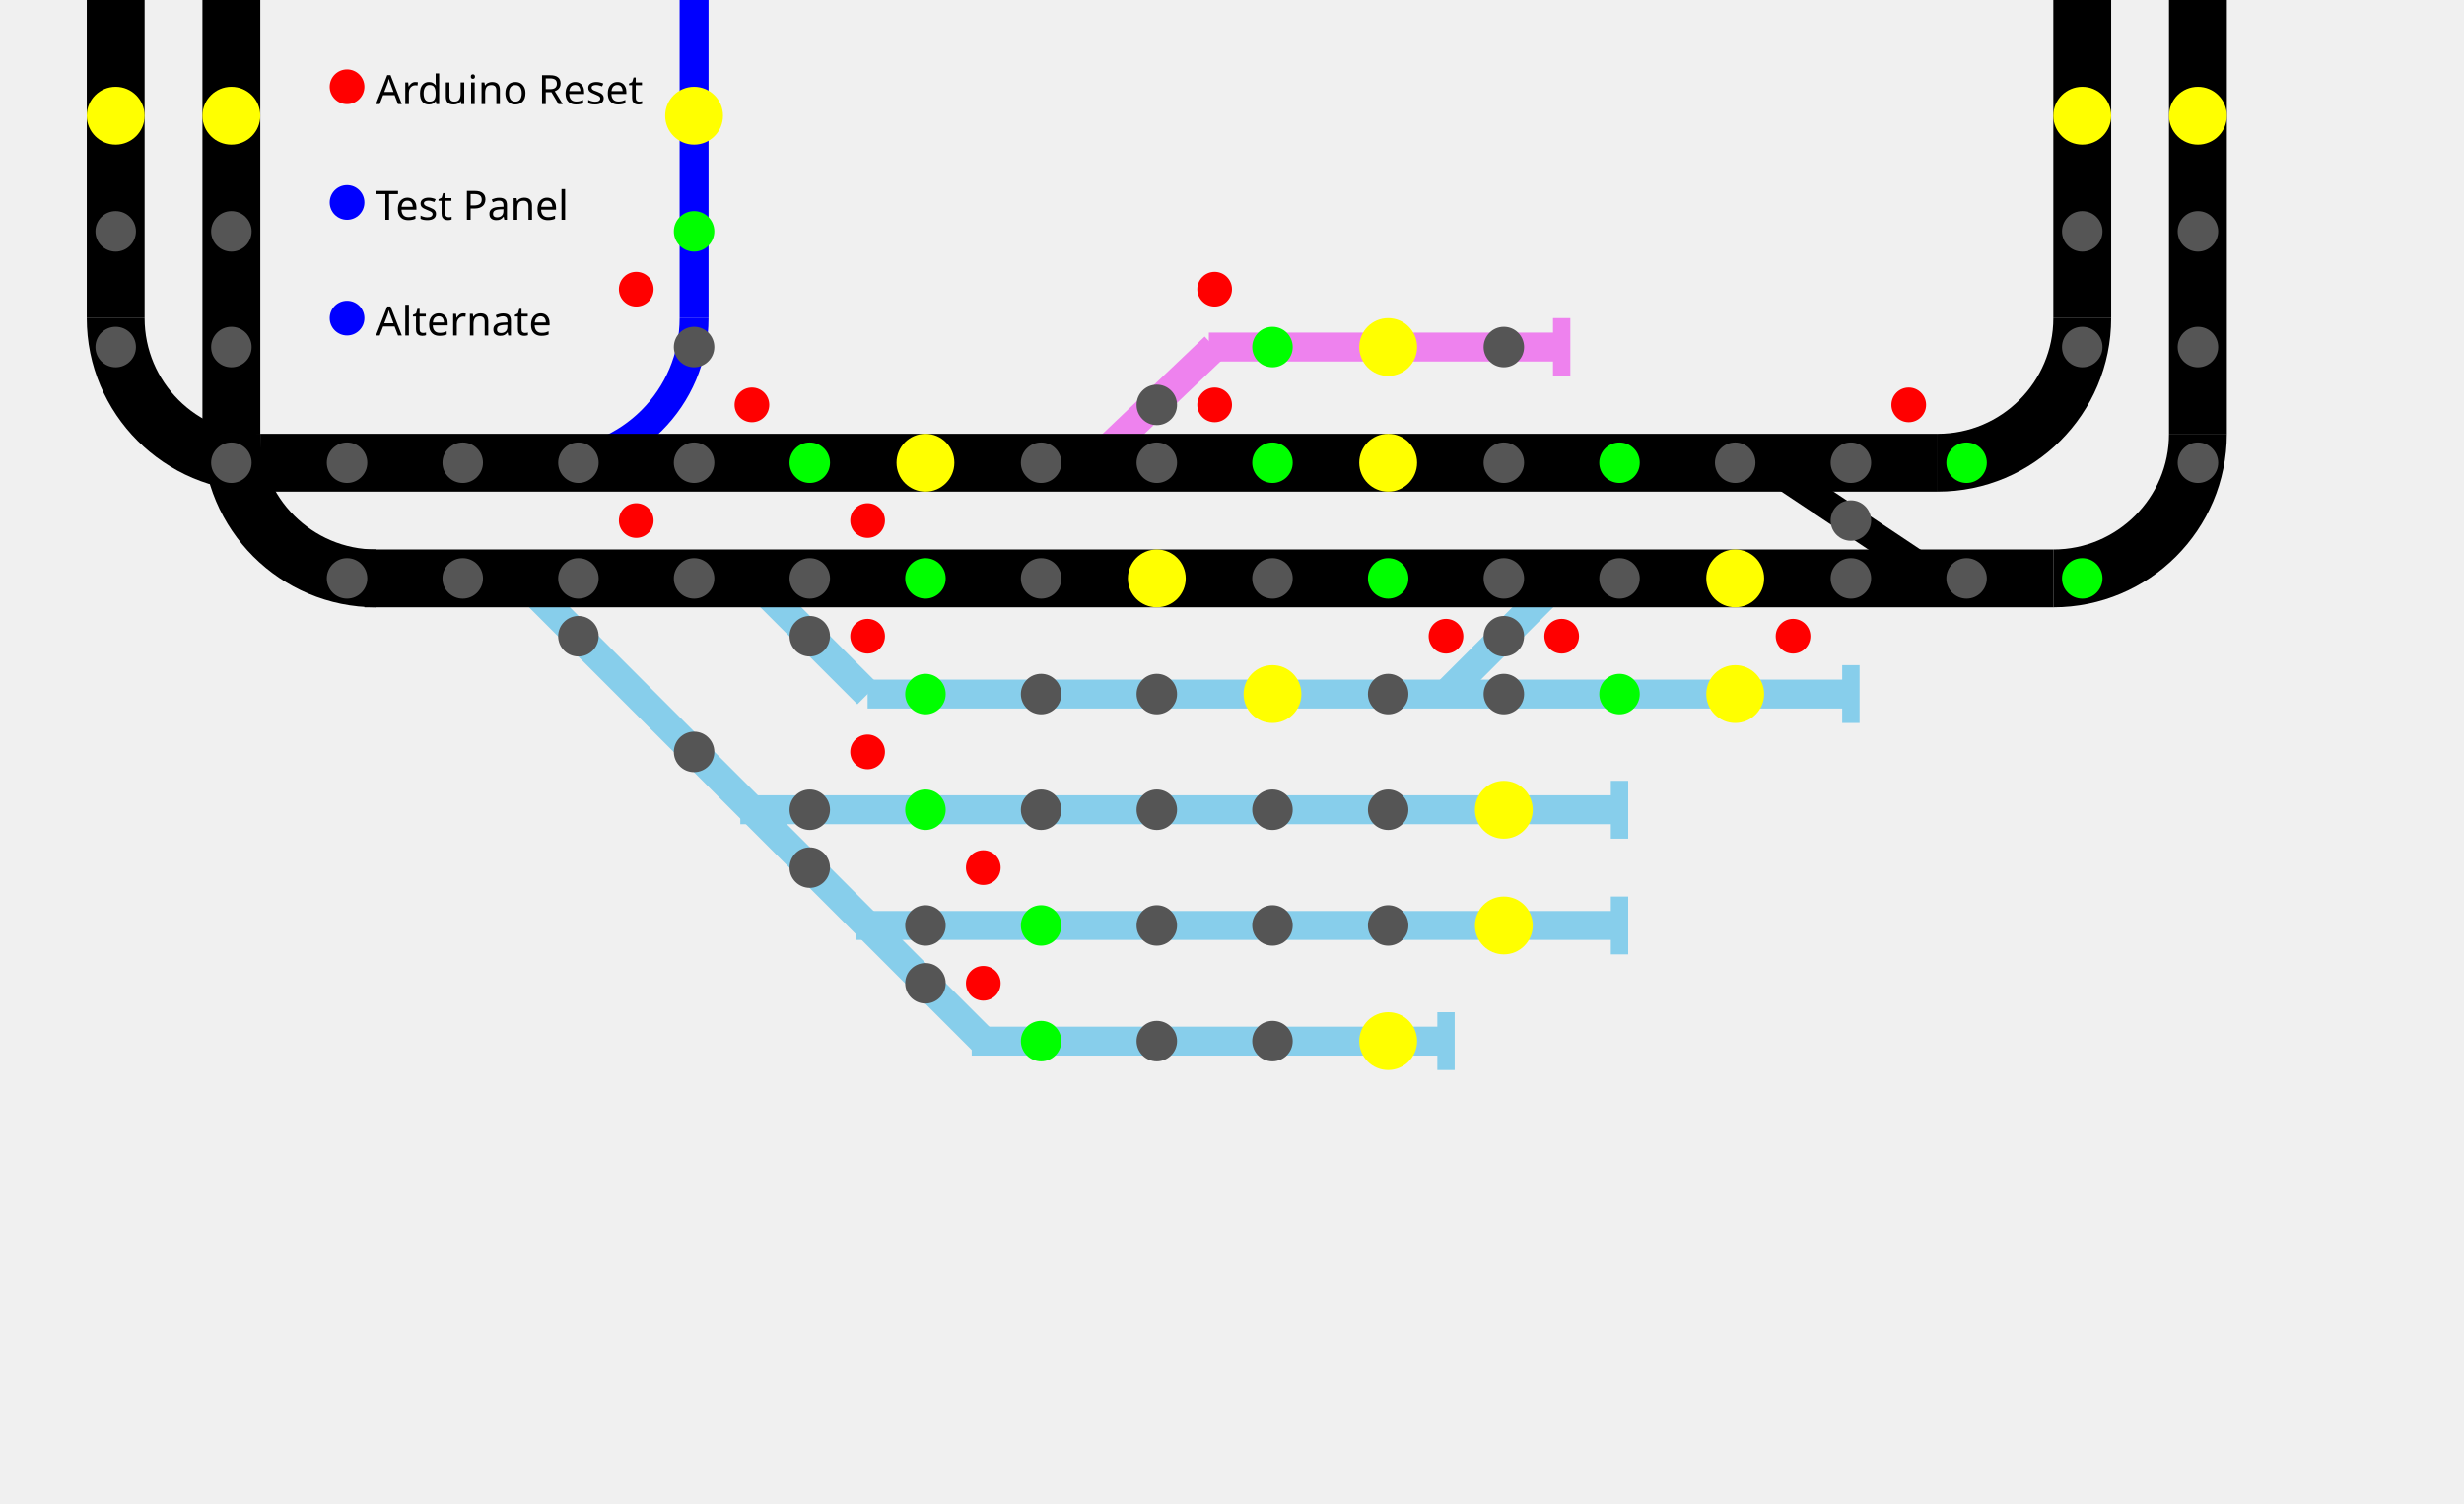
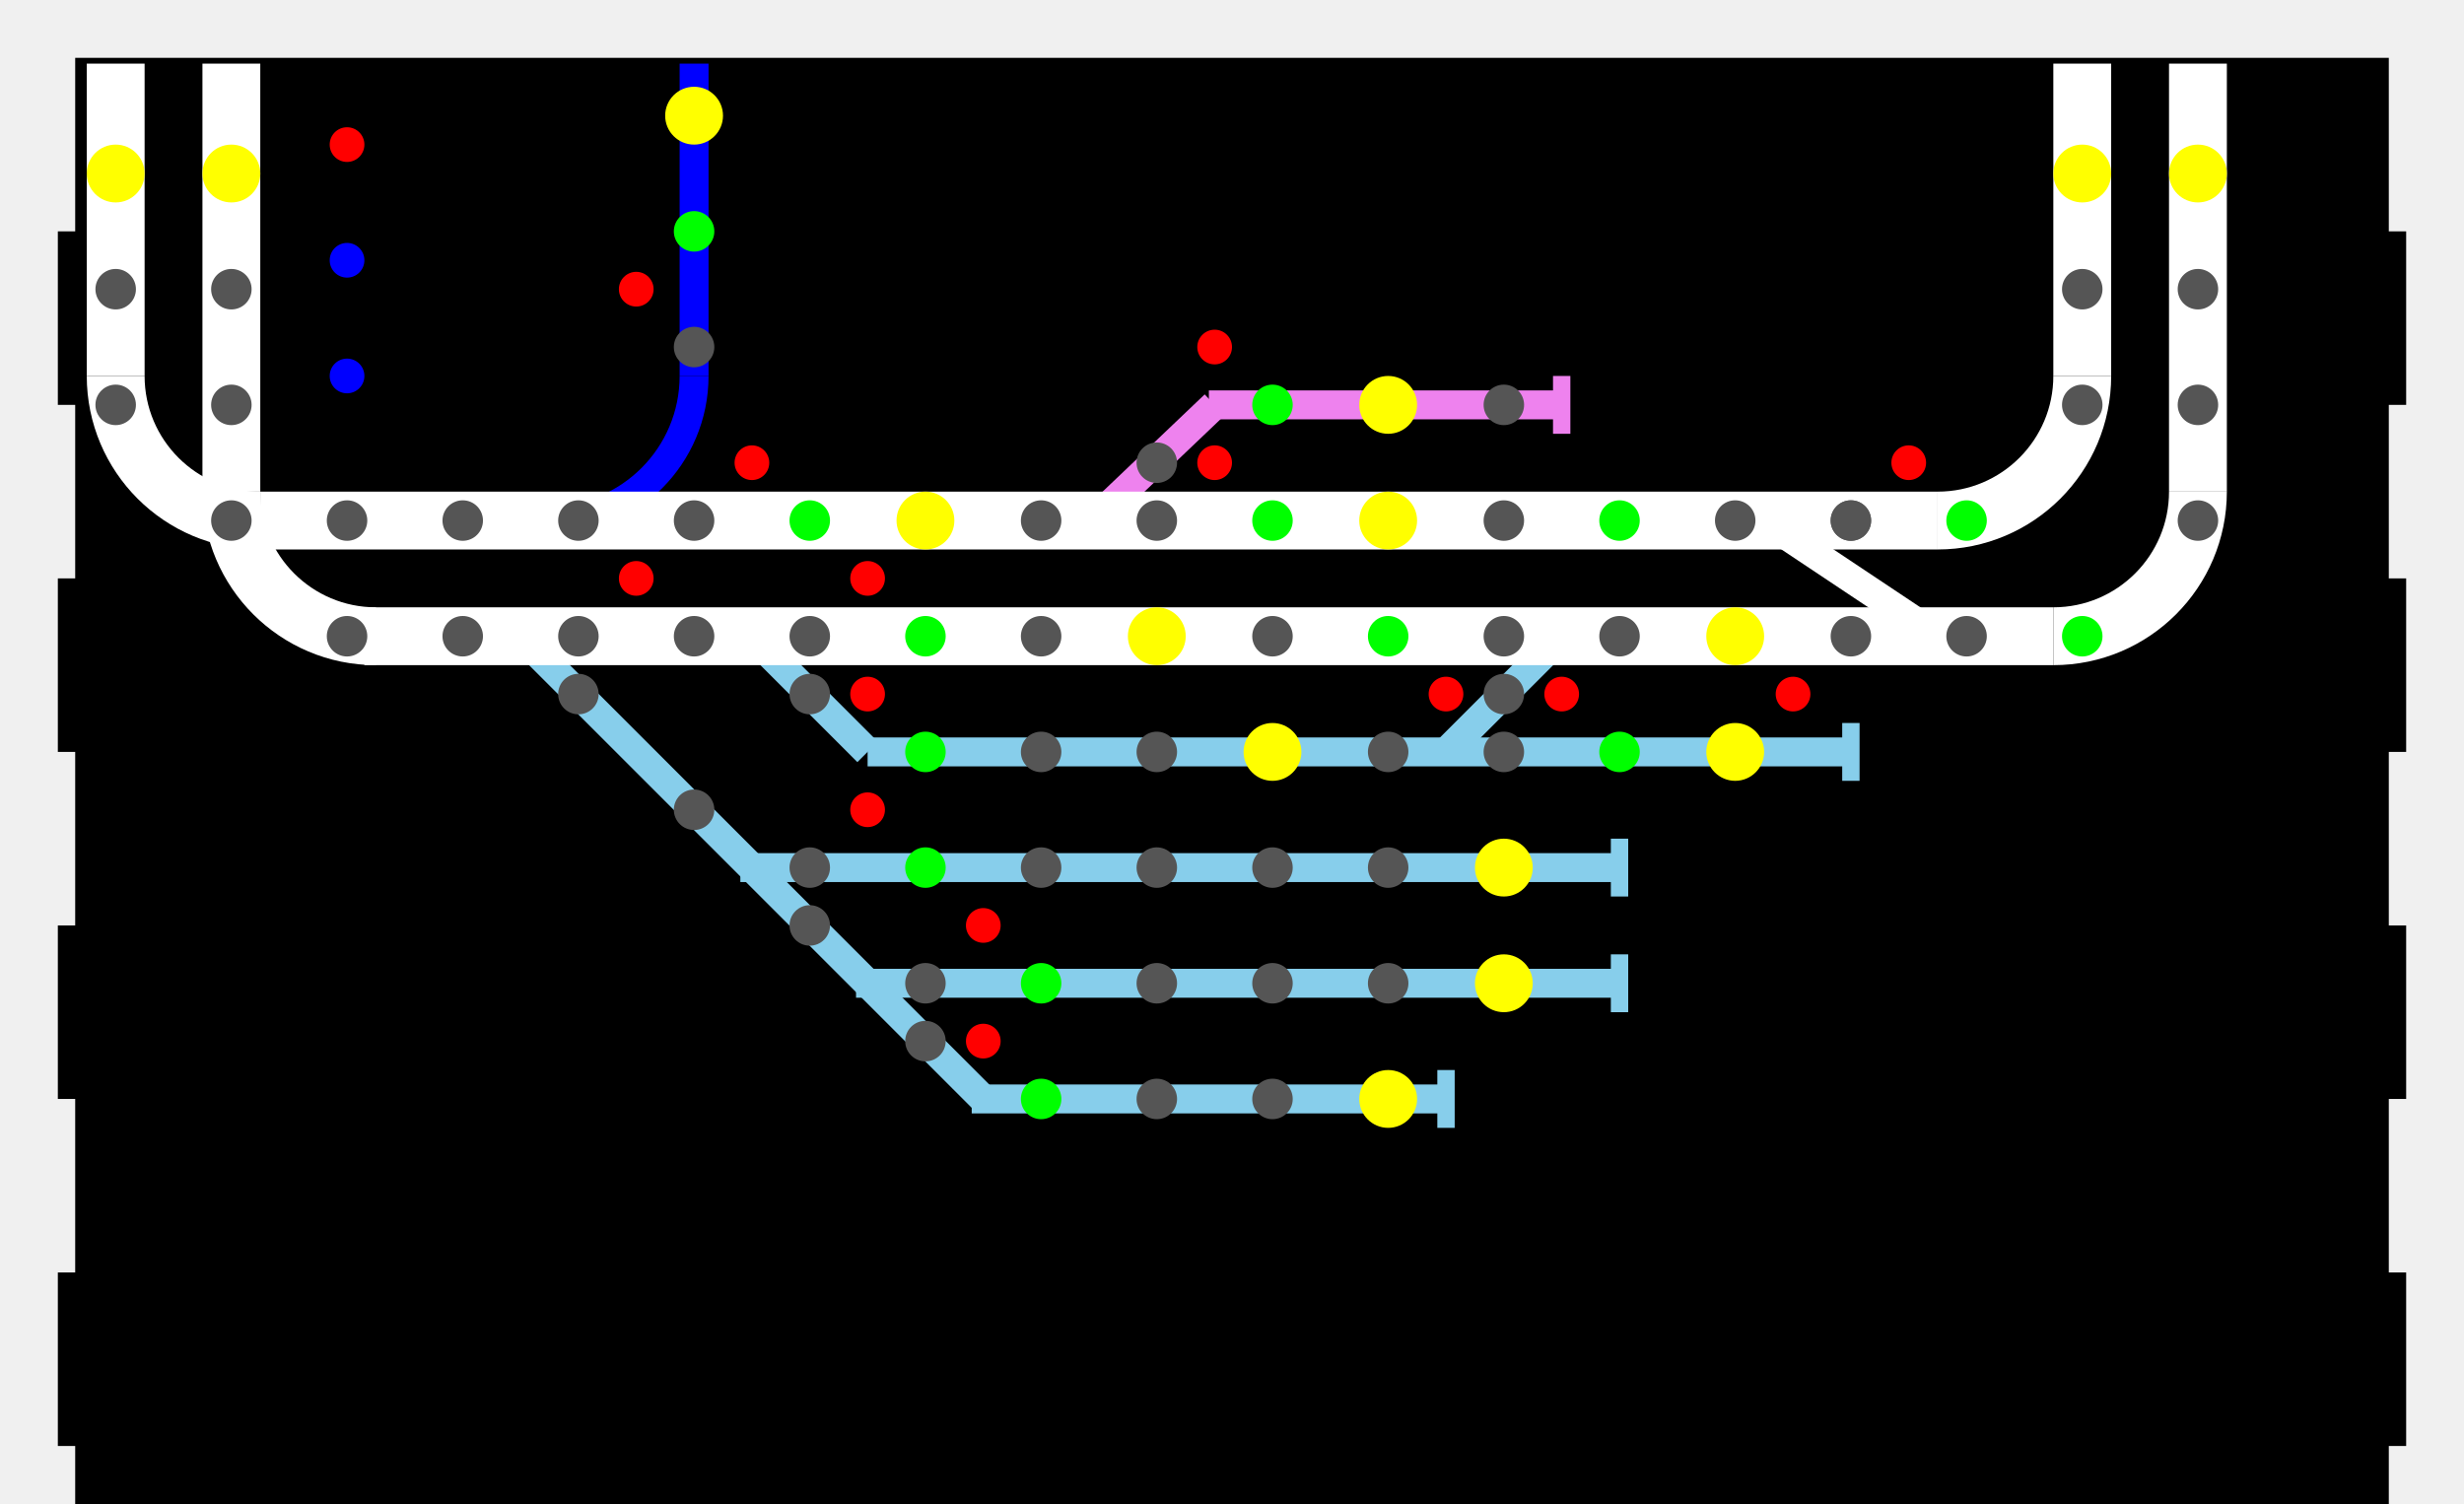
<svg id="south" width="426" height="260">
  <style>

	g.powered circle.route {
		fill: #fb0 !important
	}
	
	g.unpowered circle.route {
		fill: #555;
		r : 3.5px;
	}

	/* As in power pack*/
	circle.pack {
		cursor: pointer;
		fill: yellow;
		r : 5px;
	}

	/* manual override push buttons to move switch */
	circle.manual {
		r : 3.5px;
		fill : lime
	}

	/* defaults to diverge */
	g.signal circle {
		fill : red
	}
	
	g.go circle {
		fill : yellowgreen
	}
	
	.small {
		font: 7px sans-serif;
	}
	.heavy {
		font: bold 9px sans-serif;
	}

	circle.twtade {
		fill:black
	}
	</style>
-   <circle cx="60" cy="15" r="3" fill="red" />
+   <polyline points="  13,10  13,40  10,40  10,70  13,70  13,100  10,100  10,130  13,130  13,160  10,160  10,190  13,190  13,220  10,220  10,250  13,250  13,264  413,264  413,250  416,250  416,220  413,220  413,190  416,190  416,160  413,160  413,130  416,130  416,100  413,100  413,70  416,70  416,40  413,40  413,10  10,10  " />
+   <circle cx="60" cy="25" r="3" fill="red" />
  <text x="65" y="18" class="small">Arduino Reset</text>
-   <circle cx="60" cy="35" r="3" fill="blue" />
+   <circle cx="60" cy="45" r="3" fill="blue" />
  <text x="65" y="38" class="small">Test Panel</text>
-   <circle cx="60" cy="55" r="3" fill="blue" />
+   <circle cx="60" cy="65" r="3" fill="blue" />
  <text x="65" y="58" class="small">Alternate</text>
-   <line x1="209" y1="60" x2="270" y2="60" stroke="violet" stroke-width="5" />
-   <line x1="189" y1="80" x2="210" y2="60" stroke="violet" stroke-width="5" />
-   <line x1="130" y1="100" x2="150" y2="120" stroke="skyblue" stroke-width="5" />
-   <line x1="270" y1="100" x2="250" y2="120" stroke="skyblue" stroke-width="5" />
-   <line x1="150" y1="120" x2="320" y2="120" stroke="skyblue" stroke-width="5" />
-   <line x1="335" y1="100" x2="305" y2="80" stroke="black" stroke-width="5" />
-   <line x1="90" y1="100" x2="170" y2="180" stroke="skyblue" stroke-width="5" />
-   <line x1="128" y1="140" x2="280" y2="140" stroke="skyblue" stroke-width="5" />
-   <line x1="148" y1="160" x2="280" y2="160" stroke="skyblue" stroke-width="5" />
-   <line x1="168" y1="180" x2="250" y2="180" stroke="skyblue" stroke-width="5" />
-   <path d="M120,55 a25,25 0 0,1 -25,25" fill="none" stroke="blue" stroke-width="5" />
-   <line x1="120" y1="0" x2="120" y2="55" stroke="blue" stroke-width="5" />
-   <line x1="20" y1="0" x2="20" y2="55" stroke="black" stroke-width="10" />
-   <path d="M45,80 a25,25 0 0,1 -25,-25" fill="none" stroke="black" stroke-width="10" />
-   <line x1="45" y1="80" x2="335" y2="80" stroke="black" stroke-width="10" />
-   <path d="M360,55 a25,25 0 0,1 -25,25" fill="none" stroke="black" stroke-width="10" />
-   <line x1="360" y1="0" x2="360" y2="55" stroke="black" stroke-width="10" />
-   <line x1="40" y1="0" x2="40" y2="75" stroke="black" stroke-width="10" />
-   <path d="M65,100 a25,25 0 0,1 -25,-25" fill="none" stroke="black" stroke-width="10" />
-   <line x1="63" y1="100" x2="355" y2="100" stroke="black" stroke-width="10" />
-   <path d="M380,75 a25,25 0 0,1 -25,25" fill="none" stroke="black" stroke-width="10" />
-   <line x1="380" y1="0" x2="380" y2="75" stroke="black" stroke-width="10" />
-   <line x1="270" y1="55" x2="270" y2="65" stroke="violet" stroke-width="3" />
-   <line x1="320" y1="115" x2="320" y2="125" stroke="skyblue" stroke-width="3" />
-   <line x1="280" y1="135" x2="280" y2="145" stroke="skyblue" stroke-width="3" />
-   <line x1="280" y1="155" x2="280" y2="165" stroke="skyblue" stroke-width="3" />
-   <line x1="250" y1="175" x2="250" y2="185" stroke="skyblue" stroke-width="3" />
+   <line x1="209" y1="70" x2="270" y2="70" stroke="violet" stroke-width="5" />
+   <line x1="189" y1="90" x2="210" y2="70" stroke="violet" stroke-width="5" />
+   <line x1="130" y1="110" x2="150" y2="130" stroke="skyblue" stroke-width="5" />
+   <line x1="270" y1="110" x2="250" y2="130" stroke="skyblue" stroke-width="5" />
+   <line x1="150" y1="130" x2="320" y2="130" stroke="skyblue" stroke-width="5" />
+   <line x1="335" y1="110" x2="305" y2="90" stroke="white" stroke-width="5" />
+   <line x1="90" y1="110" x2="170" y2="190" stroke="skyblue" stroke-width="5" />
+   <line x1="128" y1="150" x2="280" y2="150" stroke="skyblue" stroke-width="5" />
+   <line x1="148" y1="170" x2="280" y2="170" stroke="skyblue" stroke-width="5" />
+   <line x1="168" y1="190" x2="250" y2="190" stroke="skyblue" stroke-width="5" />
+   <path d="M120,65 a25,25 0 0,1 -25,25" fill="none" stroke="blue" stroke-width="5" />
+   <line x1="120" y1="11" x2="120" y2="65" stroke="blue" stroke-width="5" />
+   <line x1="20" y1="11" x2="20" y2="65" stroke="white" stroke-width="10" />
+   <path d="M45,90 a25,25 0 0,1 -25,-25" fill="none" stroke="white" stroke-width="10" />
+   <line x1="45" y1="90" x2="335" y2="90" stroke="white" stroke-width="10" />
+   <path d="M360,65 a25,25 0 0,1 -25,25" fill="none" stroke="white" stroke-width="10" />
+   <line x1="360" y1="11" x2="360" y2="65" stroke="white" stroke-width="10" />
+   <line x1="40" y1="11" x2="40" y2="85" stroke="white" stroke-width="10" />
+   <path d="M65,110 a25,25 0 0,1 -25,-25" fill="none" stroke="white" stroke-width="10" />
+   <line x1="63" y1="110" x2="355" y2="110" stroke="white" stroke-width="10" />
+   <path d="M380,85 a25,25 0 0,1 -25,25" fill="none" stroke="white" stroke-width="10" />
+   <line x1="380" y1="11" x2="380" y2="85" stroke="white" stroke-width="10" />
+   <line x1="270" y1="75" x2="270" y2="65" stroke="violet" stroke-width="3" />
+   <line x1="320" y1="135" x2="320" y2="125" stroke="skyblue" stroke-width="3" />
+   <line x1="280" y1="155" x2="280" y2="145" stroke="skyblue" stroke-width="3" />
+   <line x1="280" y1="175" x2="280" y2="165" stroke="skyblue" stroke-width="3" />
+   <line x1="250" y1="195" x2="250" y2="185" stroke="skyblue" stroke-width="3" />
  <g id="gleis1_1" class="unpowered">
-     <circle cx="20" cy="20" class="pack" />
-     <circle cx="20" cy="40" class="route" />
-     <circle cx="20" cy="60" class="route" />
-     <circle cx="60" cy="80" class="route" />
-     <circle cx="80" cy="80" class="route" />
-     <circle cx="100" cy="80" class="route" />
+     <circle cx="20" cy="30" class="pack" />
+     <circle cx="20" cy="50" class="route" />
+     <circle cx="20" cy="70" class="route" />
+     <circle cx="60" cy="90" class="route" />
+     <circle cx="80" cy="90" class="route" />
+     <circle cx="100" cy="90" class="route" />
  </g>
  <g id="gleis1_2" class="unpowered">
-     <circle cx="120" cy="80" class="route" />
-     <circle cx="140" cy="80" class="manual" />
-     <circle cx="160" cy="80" class="pack" />
-     <circle cx="180" cy="80" class="route" />
-     <circle cx="130" cy="70" r="3" fill="red" />
+     <circle cx="120" cy="90" class="route" />
+     <circle cx="140" cy="90" class="manual" />
+     <circle cx="160" cy="90" class="pack" />
+     <circle cx="180" cy="90" class="route" />
+     <circle cx="130" cy="80" r="3" fill="red" />
  </g>
  <g id="gleis1_3" class="unpowered">
-     <circle cx="200" cy="80" class="route" />
-     <circle cx="220" cy="80" class="manual" />
-     <circle cx="240" cy="80" class="pack" />
-     <circle cx="260" cy="80" class="route" />
-     <circle cx="280" cy="80" class="manual" />
-     <circle cx="300" cy="80" class="route" />
-     <circle cx="210" cy="70" r="3" fill="red" />
+     <circle cx="200" cy="90" class="route" />
+     <circle cx="220" cy="90" class="manual" />
+     <circle cx="240" cy="90" class="pack" />
+     <circle cx="260" cy="90" class="route" />
+     <circle cx="280" cy="90" class="manual" />
+     <circle cx="300" cy="90" class="route" />
+     <circle cx="210" cy="80" r="3" fill="red" />
  </g>
  <g id="gleis1_4" class="unpowered">
-     <circle cx="320" cy="80" class="route" />
-     <circle cx="340" cy="80" class="manual" />
-     <circle cx="360" cy="60" class="route" />
-     <circle cx="360" cy="40" class="route" />
-     <circle cx="360" cy="20" class="pack" />
-     <circle cx="330" cy="70" r="3" fill="red" />
+     <circle cx="320" cy="90" class="route" />
+     <circle cx="340" cy="90" class="manual" />
+     <circle cx="360" cy="70" class="route" />
+     <circle cx="360" cy="50" class="route" />
+     <circle cx="360" cy="30" class="pack" />
+     <circle cx="330" cy="80" r="3" fill="red" />
  </g>
  <g id="gleis12" class="unpowered">
    <circle cx="320" cy="90" class="route" />
  </g>
  <g id="gleis2_1" class="unpowered">
-     <circle cx="40" cy="20" class="pack" />
-     <circle cx="40" cy="40" class="route" />
-     <circle cx="40" cy="60" class="route" />
-     <circle cx="40" cy="80" class="route" />
-     <circle cx="60" cy="100" class="route" />
-     <circle cx="80" cy="100" class="route" />
+     <circle cx="40" cy="30" class="pack" />
+     <circle cx="40" cy="50" class="route" />
+     <circle cx="40" cy="70" class="route" />
+     <circle cx="40" cy="90" class="route" />
+     <circle cx="60" cy="110" class="route" />
+     <circle cx="80" cy="110" class="route" />
  </g>
  <g id="gleis2_2" class="unpowered">
-     <circle cx="100" cy="100" class="route" />
-     <circle cx="120" cy="100" class="route" />
-     <circle cx="110" cy="90" r="3" fill="red" />
+     <circle cx="100" cy="110" class="route" />
+     <circle cx="120" cy="110" class="route" />
+     <circle cx="110" cy="100" r="3" fill="red" />
  </g>
  <g id="gleis2_3" class="unpowered">
-     <circle cx="140" cy="100" class="route" />
-     <circle cx="160" cy="100" class="manual" />
-     <circle cx="180" cy="100" class="route" />
-     <circle cx="200" cy="100" class="pack" />
-     <circle cx="220" cy="100" class="route" />
-     <circle cx="240" cy="100" class="manual" />
-     <circle cx="260" cy="100" class="route" />
-     <circle cx="150" cy="90" r="3" fill="red" />
-     <circle cx="250" cy="110" r="3" fill="red" />
+     <circle cx="140" cy="110" class="route" />
+     <circle cx="160" cy="110" class="manual" />
+     <circle cx="180" cy="110" class="route" />
+     <circle cx="200" cy="110" class="pack" />
+     <circle cx="220" cy="110" class="route" />
+     <circle cx="240" cy="110" class="manual" />
+     <circle cx="260" cy="110" class="route" />
+     <circle cx="150" cy="100" r="3" fill="red" />
+     <circle cx="250" cy="120" r="3" fill="red" />
  </g>
  <g id="gleis2_4" class="unpowered">
-     <circle cx="280" cy="100" class="route" />
-     <circle cx="300" cy="100" class="pack" />
-     <circle cx="320" cy="100" class="route" />
-     <circle cx="310" cy="110" r="3" fill="red" />
+     <circle cx="280" cy="110" class="route" />
+     <circle cx="300" cy="110" class="pack" />
+     <circle cx="320" cy="110" class="route" />
+     <circle cx="310" cy="120" r="3" fill="red" />
  </g>
  <g id="gleis2_5" class="unpowered">
-     <circle cx="340" cy="100" class="route" />
-     <circle cx="360" cy="100" class="manual" />
-     <circle cx="380" cy="80" class="route" />
-     <circle cx="380" cy="60" class="route" />
-     <circle cx="380" cy="40" class="route" />
-     <circle cx="380" cy="20" class="pack" />
+     <circle cx="340" cy="110" class="route" />
+     <circle cx="360" cy="110" class="manual" />
+     <circle cx="380" cy="90" class="route" />
+     <circle cx="380" cy="70" class="route" />
+     <circle cx="380" cy="50" class="route" />
+     <circle cx="380" cy="30" class="pack" />
  </g>
  <g id="gleis3_1" class="unpowered">
-     <circle cx="140" cy="110" class="route" />
-     <circle cx="160" cy="120" class="manual" />
-     <circle cx="180" cy="120" class="route" />
-     <circle cx="200" cy="120" class="route" />
-     <circle cx="220" cy="120" class="pack" />
-     <circle cx="240" cy="120" class="route" />
-     <circle cx="150" cy="110" r="3" fill="red" />
+     <circle cx="140" cy="120" class="route" />
+     <circle cx="160" cy="130" class="manual" />
+     <circle cx="180" cy="130" class="route" />
+     <circle cx="200" cy="130" class="route" />
+     <circle cx="220" cy="130" class="pack" />
+     <circle cx="240" cy="130" class="route" />
+     <circle cx="150" cy="120" r="3" fill="red" />
  </g>
  <g id="gleis32" class="unpowered">
-     <circle cx="260" cy="110" class="route" />
+     <circle cx="260" cy="120" class="route" />
  </g>
  <g id="gleis3_2" class="unpowered">
-     <circle cx="260" cy="120" class="route" />
-     <circle cx="280" cy="120" class="manual" />
-     <circle cx="300" cy="120" class="pack" />
-     <circle cx="270" cy="110" r="3" fill="red" />
+     <circle cx="260" cy="130" class="route" />
+     <circle cx="280" cy="130" class="manual" />
+     <circle cx="300" cy="130" class="pack" />
+     <circle cx="270" cy="120" r="3" fill="red" />
  </g>
  <g id="gleis4_1" class="unpowered">
-     <circle cx="140" cy="140" class="route" />
-     <circle cx="160" cy="140" class="manual" />
-     <circle cx="180" cy="140" class="route" />
-     <circle cx="200" cy="140" class="route" />
-     <circle cx="220" cy="140" class="route" />
-     <circle cx="240" cy="140" class="route" />
-     <circle cx="260" cy="140" class="pack" />
-     <circle cx="150" cy="130" r="3" fill="red" />
+     <circle cx="140" cy="150" class="route" />
+     <circle cx="160" cy="150" class="manual" />
+     <circle cx="180" cy="150" class="route" />
+     <circle cx="200" cy="150" class="route" />
+     <circle cx="220" cy="150" class="route" />
+     <circle cx="240" cy="150" class="route" />
+     <circle cx="260" cy="150" class="pack" />
+     <circle cx="150" cy="140" r="3" fill="red" />
  </g>
  <g id="gleis5_1" class="unpowered">
-     <circle cx="160" cy="160" class="route" />
-     <circle cx="180" cy="160" class="manual" />
-     <circle cx="200" cy="160" class="route" />
-     <circle cx="220" cy="160" class="route" />
-     <circle cx="240" cy="160" class="route" />
-     <circle cx="260" cy="160" class="pack" />
-     <circle cx="170" cy="150" r="3" fill="red" />
+     <circle cx="160" cy="170" class="route" />
+     <circle cx="180" cy="170" class="manual" />
+     <circle cx="200" cy="170" class="route" />
+     <circle cx="220" cy="170" class="route" />
+     <circle cx="240" cy="170" class="route" />
+     <circle cx="260" cy="170" class="pack" />
+     <circle cx="170" cy="160" r="3" fill="red" />
  </g>
  <g id="gleis6_1" class="unpowered">
-     <circle cx="100" cy="110" class="route" />
-     <circle cx="120" cy="130" class="route" />
+     <circle cx="100" cy="120" class="route" />
+     <circle cx="120" cy="140" class="route" />
  </g>
  <g id="gleis6_2" class="unpowered">
-     <circle cx="140" cy="150" class="route" />
+     <circle cx="140" cy="160" class="route" />
  </g>
  <g id="gleis6_3" class="unpowered">
-     <circle cx="160" cy="170" class="route" />
-     <circle cx="180" cy="180" class="manual" />
-     <circle cx="200" cy="180" class="route" />
-     <circle cx="220" cy="180" class="route" />
-     <circle cx="240" cy="180" class="pack" />
-     <circle cx="170" cy="170" r="3" fill="red" />
+     <circle cx="160" cy="180" class="route" />
+     <circle cx="180" cy="190" class="manual" />
+     <circle cx="200" cy="190" class="route" />
+     <circle cx="220" cy="190" class="route" />
+     <circle cx="240" cy="190" class="pack" />
+     <circle cx="170" cy="180" r="3" fill="red" />
  </g>
  <g id="gleis7_1" class="unpowered">
-     <circle cx="200" cy="70" class="route" />
-     <circle cx="220" cy="60" class="manual" />
-     <circle cx="240" cy="60" class="pack" />
-     <circle cx="260" cy="60" class="route" />
-     <circle cx="210" cy="50" r="3" fill="red" />
+     <circle cx="200" cy="80" class="route" />
+     <circle cx="220" cy="70" class="manual" />
+     <circle cx="240" cy="70" class="pack" />
+     <circle cx="260" cy="70" class="route" />
+     <circle cx="210" cy="60" r="3" fill="red" />
  </g>
  <g id="gleis8_1" class="unpowered">
    <circle cx="120" cy="20" class="pack" />
    <circle cx="120" cy="40" class="manual" />
    <circle cx="120" cy="60" class="route" />
    <circle cx="110" cy="50" r="3" fill="red" />
  </g>
</svg>
